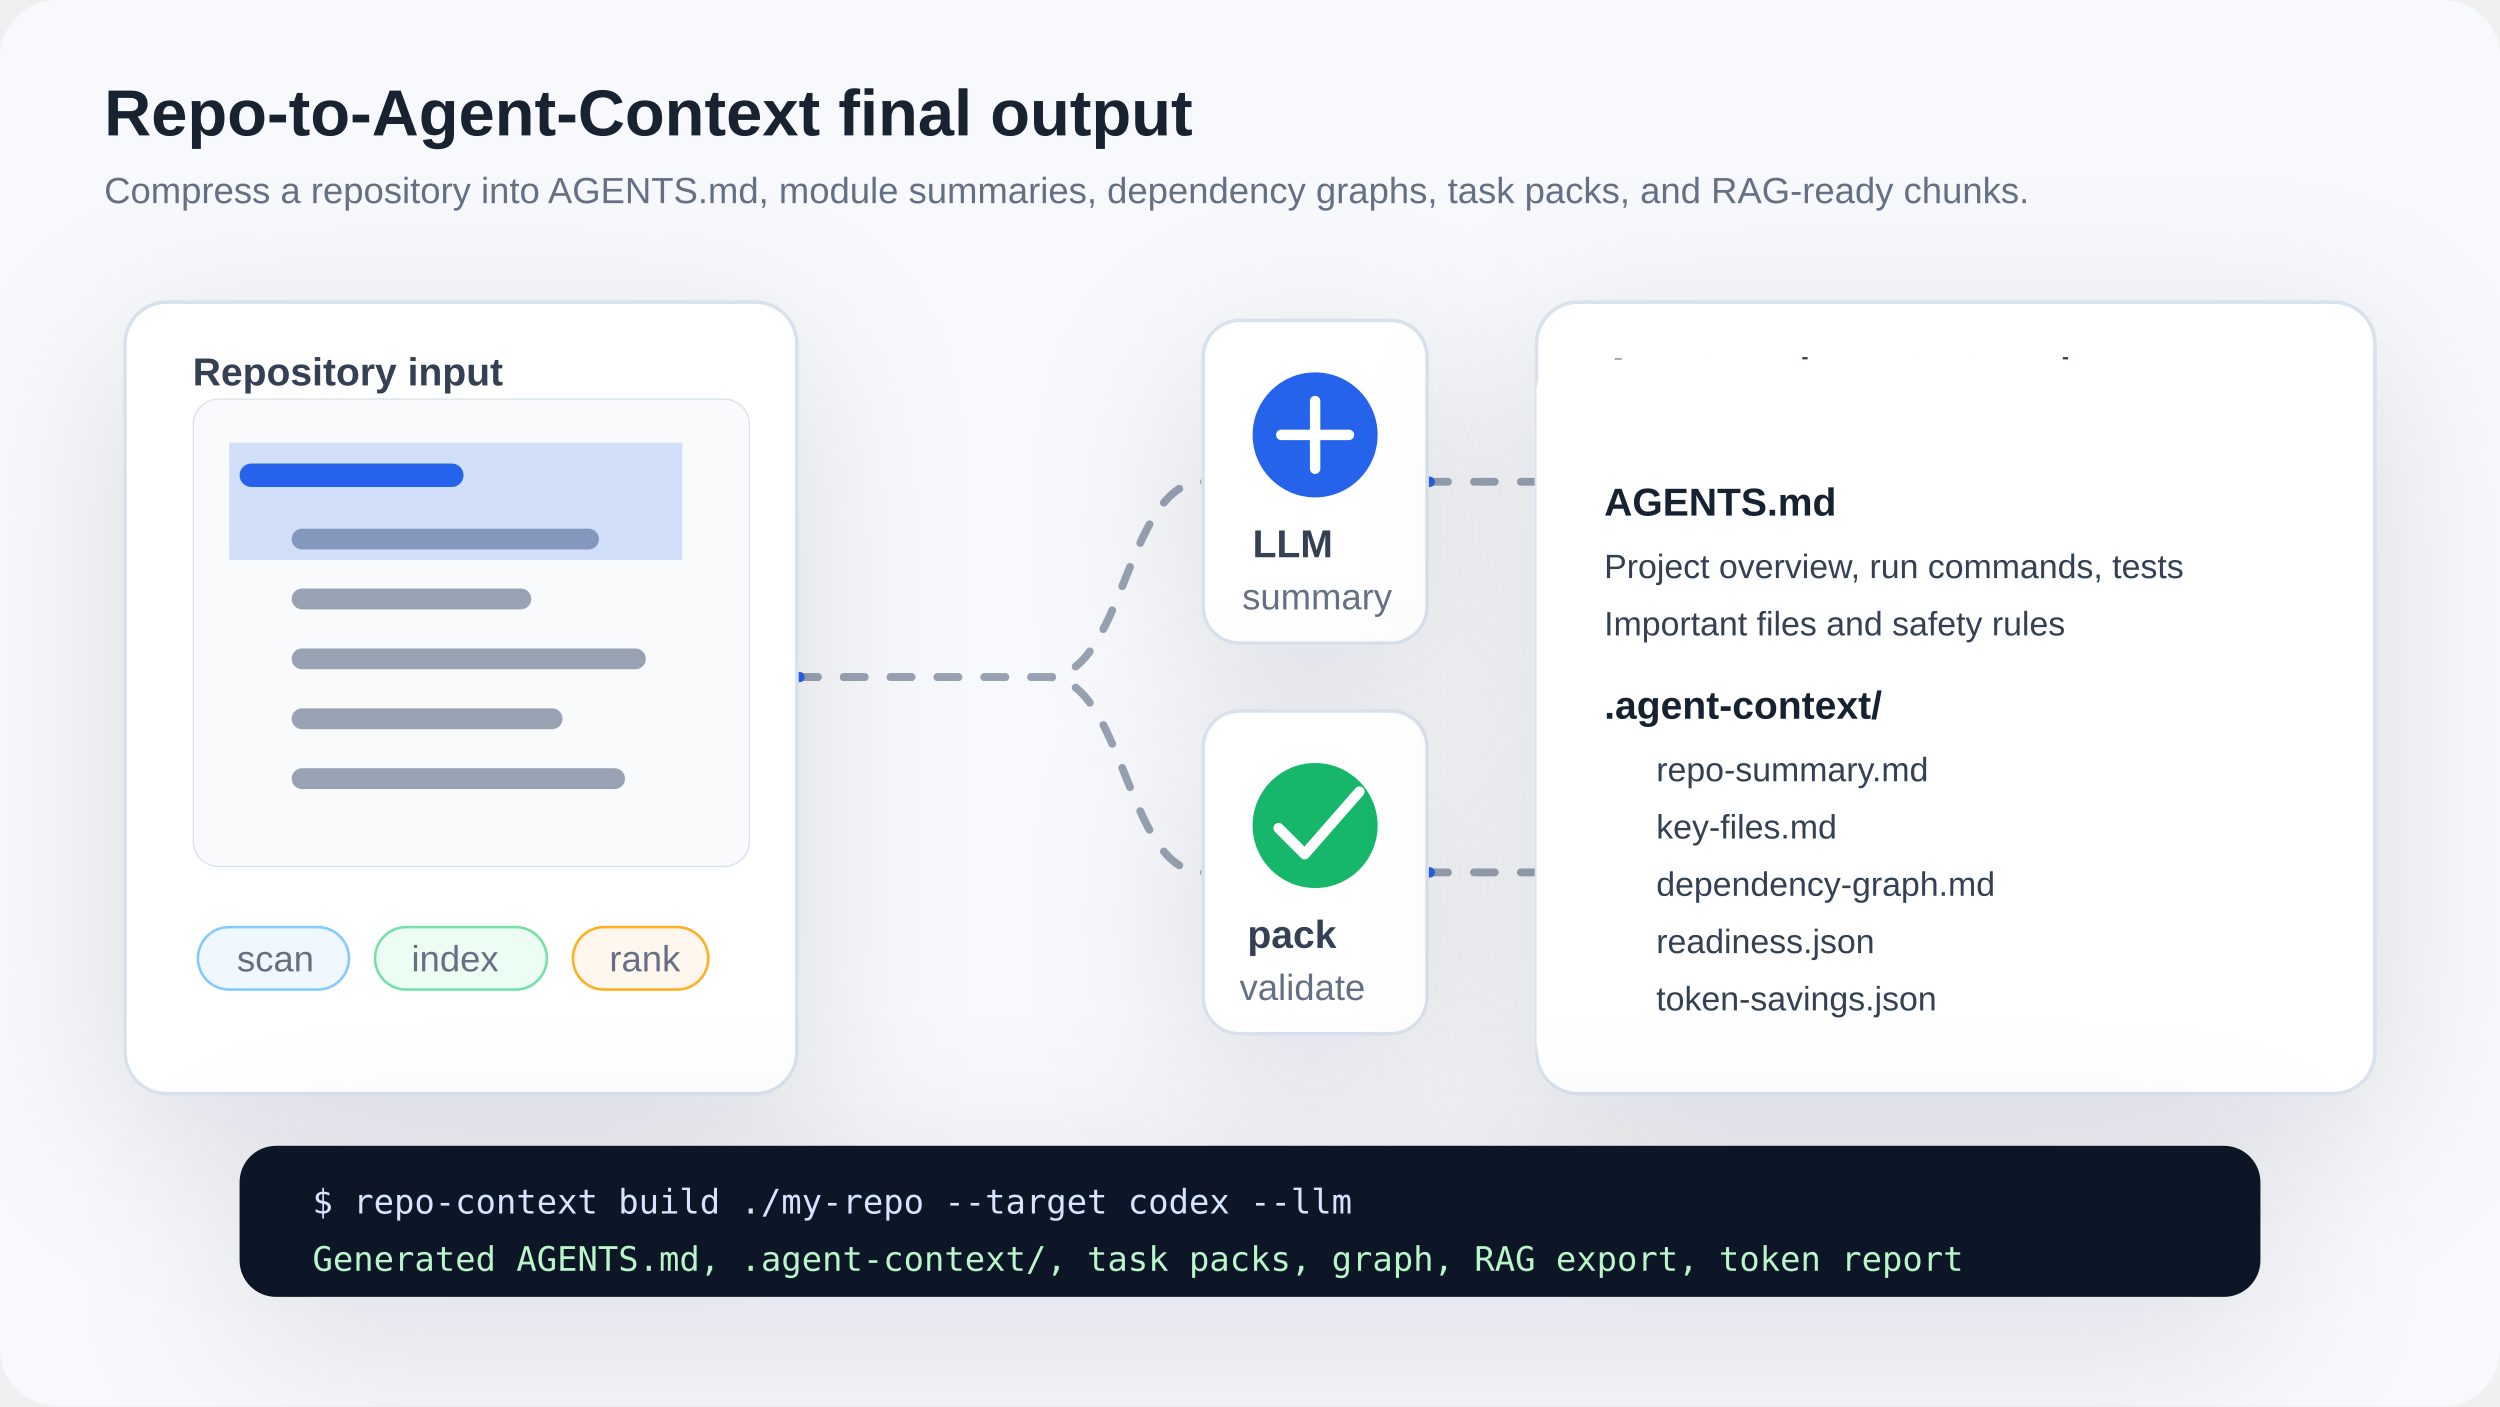
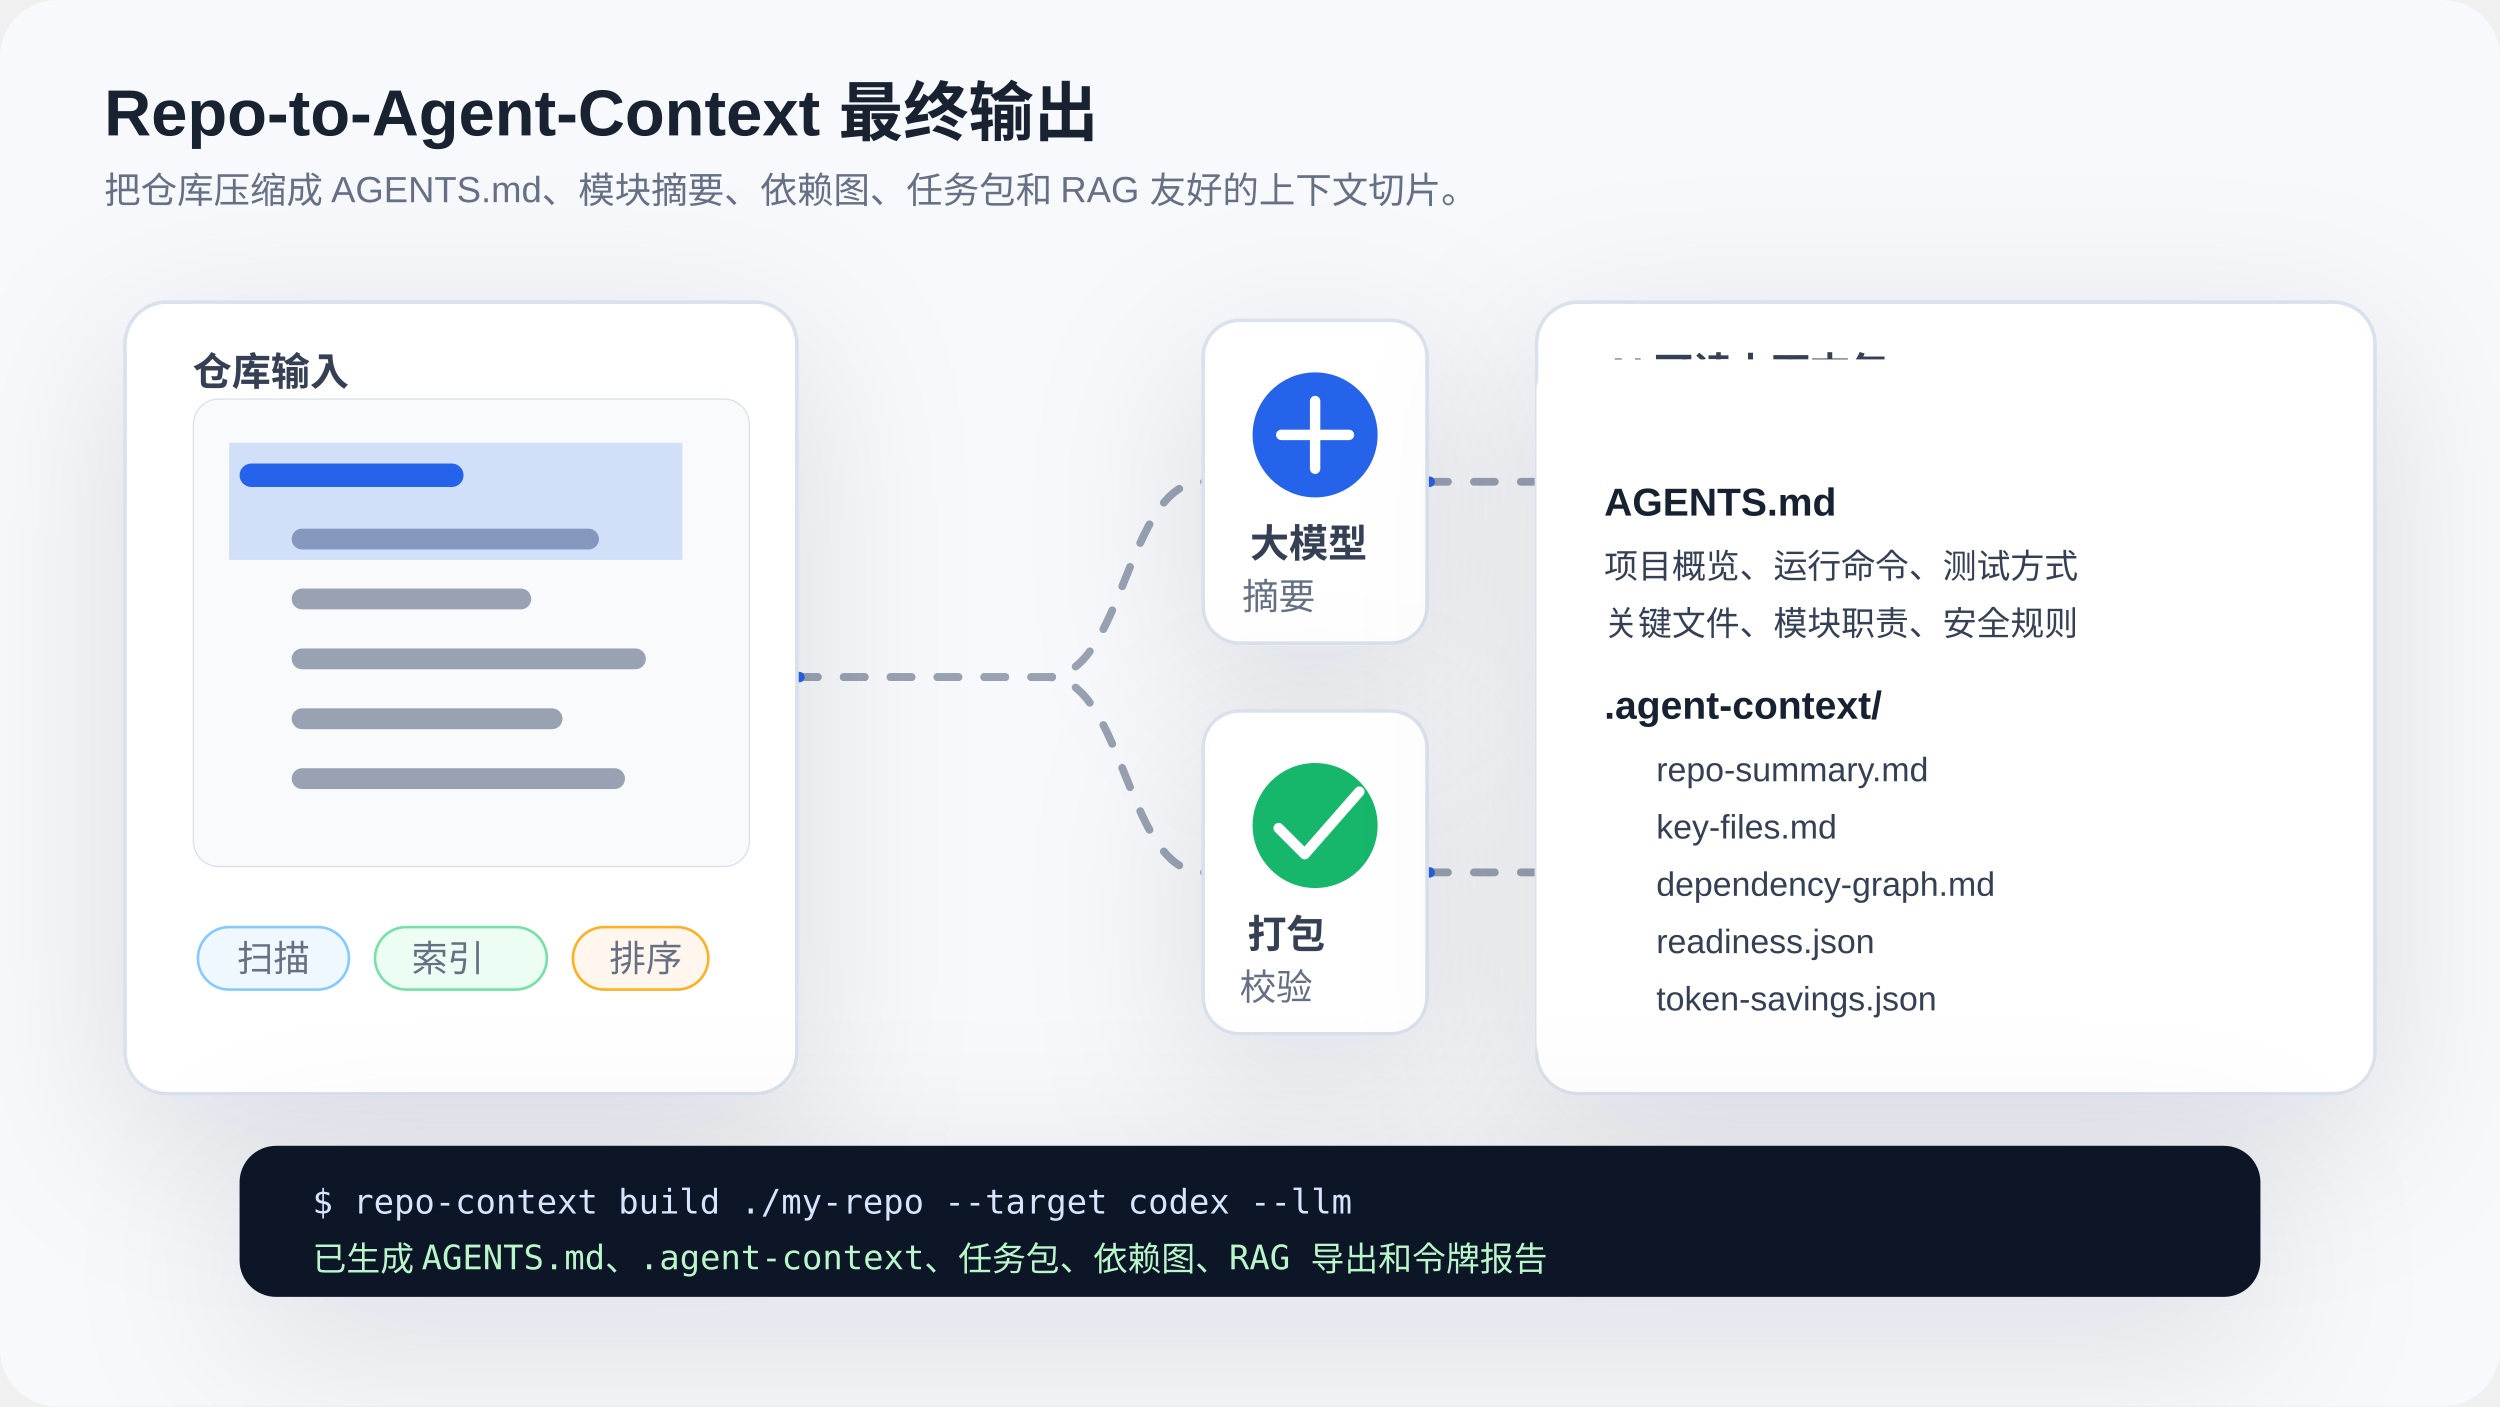
<svg xmlns="http://www.w3.org/2000/svg" width="960" height="540" viewBox="0 0 960 540" fill="none" role="img" aria-labelledby="title desc">
  <style>
    .bg { fill: #f7f9fc; }
    .panel { fill: #ffffff; stroke: #d9e1ec; stroke-width: 1.4; }
    .shadow { filter: drop-shadow(0 18px 34px rgba(24, 36, 58, .12)); }
    .title { fill: #182230; font-family: "Segoe UI", Arial, sans-serif; font-weight: 750; font-size: 25px; }
    .muted { fill: #667085; font-family: "Segoe UI", Arial, sans-serif; font-size: 14px; }
    .label { fill: #344054; font-family: "Segoe UI", Arial, sans-serif; font-weight: 700; font-size: 15px; }
    .code { fill: #d6e4ff; font-family: "SFMono-Regular", Consolas, monospace; font-size: 13px; }
    .code2 { fill: #b9f6ca; font-family: "SFMono-Regular", Consolas, monospace; font-size: 13px; }
    .doc { fill: #344054; font-family: "Segoe UI", Arial, sans-serif; font-size: 13px; }
    .docStrong { fill: #182230; font-family: "Segoe UI", Arial, sans-serif; font-weight: 700; font-size: 15px; }
    .chip { fill: #eff8ff; stroke: #84caff; }
    .chip2 { fill: #ecfdf3; stroke: #75e0a7; }
    .chip3 { fill: #fff6ed; stroke: #fdb022; }
    .line { stroke: #98a2b3; stroke-width: 3; stroke-linecap: round; stroke-dasharray: 8 10; }
    .flow { stroke: #2563eb; stroke-width: 4; stroke-linecap: round; stroke-dasharray: 1 900; animation: flow 6.6s ease-in-out infinite; }
    .scan { fill: #2563eb; opacity: .18; animation: scan 6.6s ease-in-out infinite; }
    .pulse { animation: pulse 6.6s ease-in-out infinite; transform-box: fill-box; transform-origin: center; }
    .fade1 { animation: fade 6.6s ease-in-out infinite; animation-delay: 0s; }
    .fade2 { animation: fade 6.6s ease-in-out infinite; animation-delay: .75s; }
    .fade3 { animation: fade 6.6s ease-in-out infinite; animation-delay: 1.5s; }
    .scroll { animation: scrollDoc 6.6s ease-in-out infinite; }
    .bar { animation: grow 6.6s ease-in-out infinite; transform-box: fill-box; transform-origin: left center; }
    @keyframes flow {
      0%, 8% { stroke-dasharray: 1 900; }
      56%, 100% { stroke-dasharray: 900 1; }
    }
    @keyframes scan {
      0%, 10% { transform: translateY(0); opacity: .04; }
      38% { transform: translateY(122px); opacity: .22; }
      58%, 100% { transform: translateY(122px); opacity: .05; }
    }
    @keyframes pulse {
      0%, 100% { transform: scale(1); opacity: 1; }
      45% { transform: scale(1.06); opacity: .88; }
    }
    @keyframes fade {
      0%, 18% { opacity: .35; transform: translateY(8px); }
      32%, 82% { opacity: 1; transform: translateY(0); }
      100% { opacity: .35; transform: translateY(8px); }
    }
    @keyframes scrollDoc {
      0%, 24% { transform: translateY(0); }
      50%, 68% { transform: translateY(-88px); }
      86%, 100% { transform: translateY(-162px); }
    }
    @keyframes grow {
      0%, 18% { transform: scaleX(.08); }
      48%, 100% { transform: scaleX(1); }
    }
  </style>
  <defs>
    <clipPath id="docClip">
      <rect x="590" y="138" width="292" height="274" rx="12" />
    </clipPath>
    <clipPath id="repoClip">
      <rect x="74" y="153" width="214" height="180" rx="10" />
    </clipPath>
  </defs>
  <rect class="bg" width="960" height="540" rx="22" />
-   <text x="40" y="52" class="title">Repo-to-Agent-Context final output</text>
-   <text x="40" y="78" class="muted">Compress a repository into AGENTS.md, module summaries, dependency graphs, task packs, and RAG-ready chunks.</text>
+   <text x="40" y="52" class="title">Repo-to-Agent-Context 最终输出</text>
+   <text x="40" y="78" class="muted">把仓库压缩成 AGENTS.md、模块摘要、依赖图、任务包和 RAG 友好的上下文切片。</text>
  <path class="line" d="M306 260 H402 C432 260 432 185 462 185 H548" />
  <path class="line" d="M306 260 H402 C432 260 432 335 462 335 H548" />
  <path class="line" d="M548 185 H590" />
  <path class="line" d="M548 335 H590" />
  <path class="flow" d="M306 260 H402 C432 260 432 185 462 185 H548 M548 185 H590 M306 260 H402 C432 260 432 335 462 335 H548 M548 335 H590" />
  <g class="fade1 shadow">
    <rect x="48" y="116" width="258" height="304" rx="16" class="panel" />
-     <text x="74" y="148" class="label">Repository input</text>
+     <text x="74" y="148" class="label">仓库输入</text>
    <g clip-path="url(#repoClip)">
      <rect x="74" y="153" width="214" height="180" rx="10" fill="#f8fafc" stroke="#d9e1ec" />
      <rect x="92" y="178" width="86" height="9" rx="4.5" fill="#2563eb" />
      <rect x="112" y="203" width="118" height="8" rx="4" fill="#98a2b3" />
      <rect x="112" y="226" width="92" height="8" rx="4" fill="#98a2b3" />
      <rect x="112" y="249" width="136" height="8" rx="4" fill="#98a2b3" />
      <rect x="112" y="272" width="104" height="8" rx="4" fill="#98a2b3" />
      <rect x="112" y="295" width="128" height="8" rx="4" fill="#98a2b3" />
      <rect x="88" y="170" width="174" height="45" class="scan" />
    </g>
    <rect x="76" y="356" width="58" height="24" rx="12" class="chip" />
-     <text x="91" y="373" class="muted">scan</text>
+     <text x="91" y="373" class="muted">扫描</text>
    <rect x="144" y="356" width="66" height="24" rx="12" class="chip2" />
-     <text x="158" y="373" class="muted">index</text>
+     <text x="158" y="373" class="muted">索引</text>
    <rect x="220" y="356" width="52" height="24" rx="12" class="chip3" />
-     <text x="234" y="373" class="muted">rank</text>
+     <text x="234" y="373" class="muted">排序</text>
  </g>
  <g class="fade2 shadow">
    <rect x="462" y="123" width="86" height="124" rx="14" class="panel" />
    <circle cx="505" cy="167" r="24" fill="#2563eb" class="pulse" />
    <path d="M492 167 H518 M505 154 V180" stroke="#fff" stroke-width="4" stroke-linecap="round" />
-     <text x="481" y="214" class="label">LLM</text>
-     <text x="477" y="234" class="muted">summary</text>
+     <text x="480" y="214" class="label">大模型</text>
+     <text x="477" y="234" class="muted">摘要</text>
  </g>
  <g class="fade3 shadow">
    <rect x="462" y="273" width="86" height="124" rx="14" class="panel" />
    <circle cx="505" cy="317" r="24" fill="#12b76a" class="pulse" />
    <path d="M491 318 L501 328 L522 304" stroke="#fff" stroke-width="4" stroke-linecap="round" stroke-linejoin="round" />
-     <text x="479" y="364" class="label">pack</text>
-     <text x="476" y="384" class="muted">validate</text>
+     <text x="479" y="364" class="label">打包</text>
+     <text x="476" y="384" class="muted">校验</text>
  </g>
  <g class="shadow">
    <rect x="590" y="116" width="322" height="304" rx="16" class="panel" />
-     <text x="616" y="148" class="label">Agent-ready context package</text>
+     <text x="616" y="148" class="label">AI 可读上下文包</text>
    <rect x="616" y="166" width="142" height="10" rx="5" fill="#2563eb" class="bar" />
    <rect x="590" y="138" width="292" height="274" rx="12" fill="#ffffff" />
    <g clip-path="url(#docClip)">
      <g class="scroll">
        <text x="616" y="198" class="docStrong">AGENTS.md</text>
-         <text x="616" y="222" class="doc">Project overview, run commands, tests</text>
-         <text x="616" y="244" class="doc">Important files and safety rules</text>
+         <text x="616" y="222" class="doc">项目概览、运行命令、测试方式</text>
+         <text x="616" y="244" class="doc">关键文件、模块职责、安全规则</text>
        <text x="616" y="276" class="docStrong">.agent-context/</text>
        <text x="636" y="300" class="doc">repo-summary.md</text>
        <text x="636" y="322" class="doc">key-files.md</text>
        <text x="636" y="344" class="doc">dependency-graph.md</text>
        <text x="636" y="366" class="doc">readiness.json</text>
        <text x="636" y="388" class="doc">token-savings.json</text>
-         <text x="616" y="430" class="docStrong">Agent Readiness: 86/100</text>
+         <text x="616" y="430" class="docStrong">智能体可读性：86/100</text>
        <rect x="616" y="448" width="204" height="9" rx="4.5" fill="#e4e7ec" />
        <rect x="616" y="448" width="176" height="9" rx="4.5" fill="#12b76a" />
-         <text x="616" y="484" class="docStrong">Token Savings</text>
-         <text x="616" y="508" class="doc">Original repo: 52k tokens</text>
-         <text x="616" y="530" class="doc">Context pack: 10k tokens</text>
-         <text x="616" y="552" class="doc">Compression: 5x</text>
-         <text x="616" y="596" class="docStrong">Task Packs</text>
+         <text x="616" y="484" class="docStrong">令牌节省报告</text>
+         <text x="616" y="508" class="doc">原始仓库：52k 令牌</text>
+         <text x="616" y="530" class="doc">上下文包：10k 令牌</text>
+         <text x="616" y="552" class="doc">压缩倍率：5x</text>
+         <text x="616" y="596" class="docStrong">任务上下文包</text>
        <text x="636" y="620" class="doc">bugfix-context.md</text>
        <text x="636" y="642" class="doc">feature-context.md</text>
        <text x="636" y="664" class="doc">refactor-context.md</text>
-         <text x="616" y="702" class="docStrong">RAG Export</text>
+         <text x="616" y="702" class="docStrong">RAG 导出</text>
        <text x="636" y="726" class="doc">documents.jsonl</text>
        <text x="636" y="748" class="doc">manifest.json</text>
      </g>
    </g>
  </g>
  <g class="shadow">
    <rect x="92" y="440" width="776" height="58" rx="14" fill="#101828" />
    <text x="120" y="466" class="code">$ repo-context build ./my-repo --target codex --llm</text>
-     <text x="120" y="488" class="code2">Generated AGENTS.md, .agent-context/, task packs, graph, RAG export, token report</text>
+     <text x="120" y="488" class="code2">已生成 AGENTS.md、.agent-context、任务包、依赖图、RAG 导出和令牌报告</text>
  </g>
</svg>
